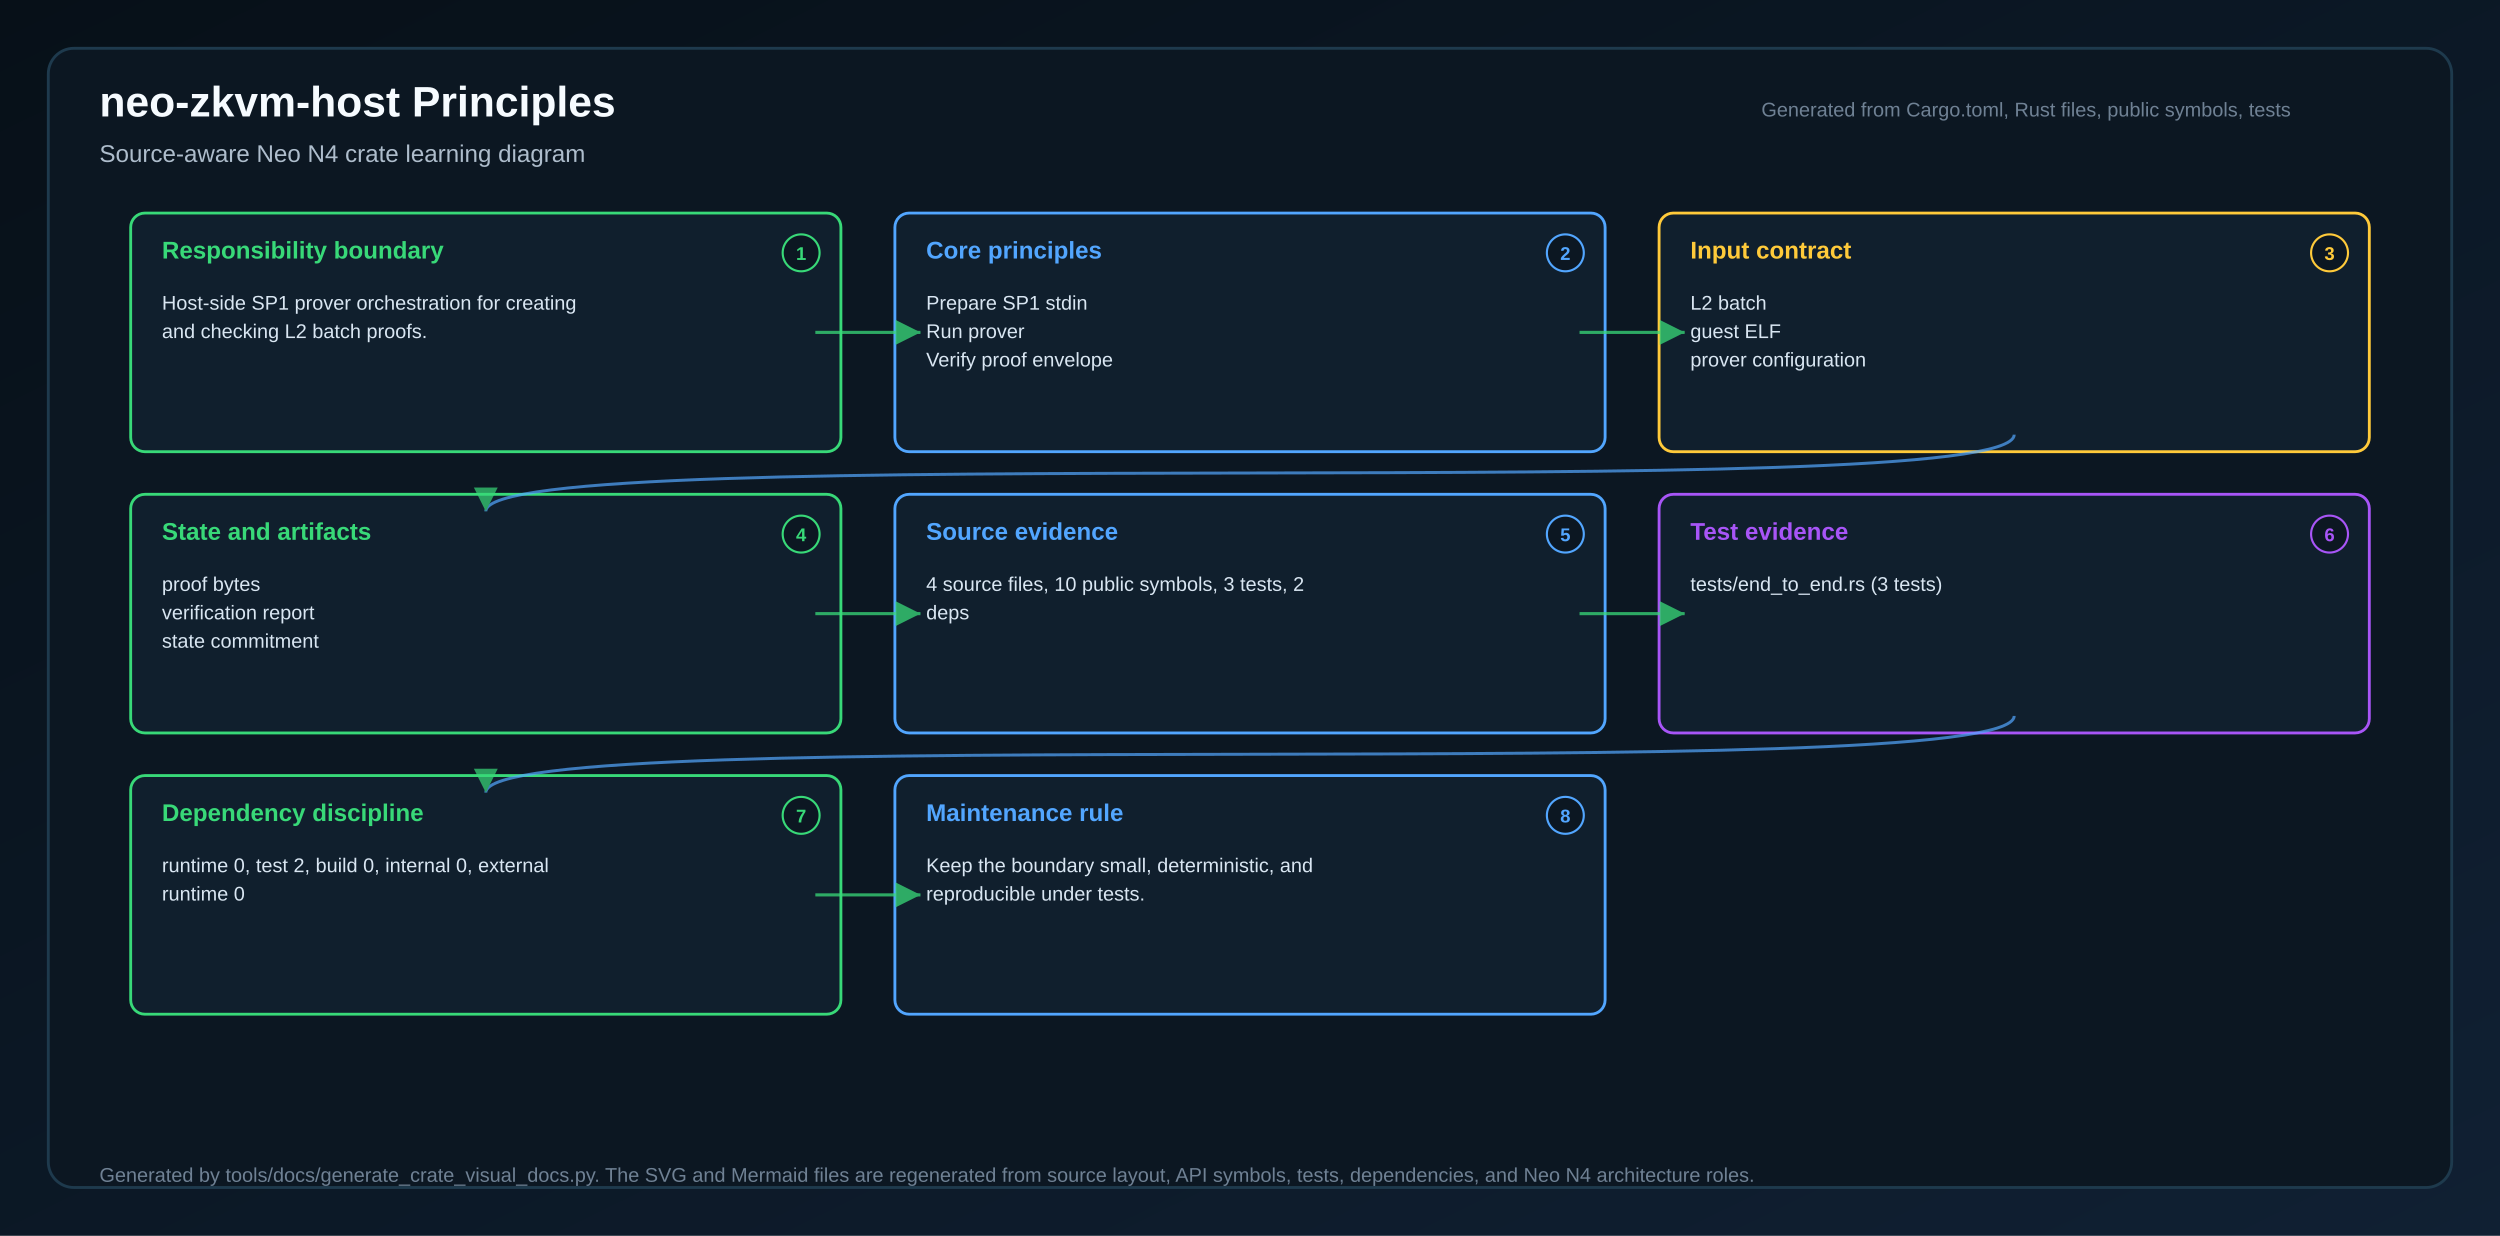
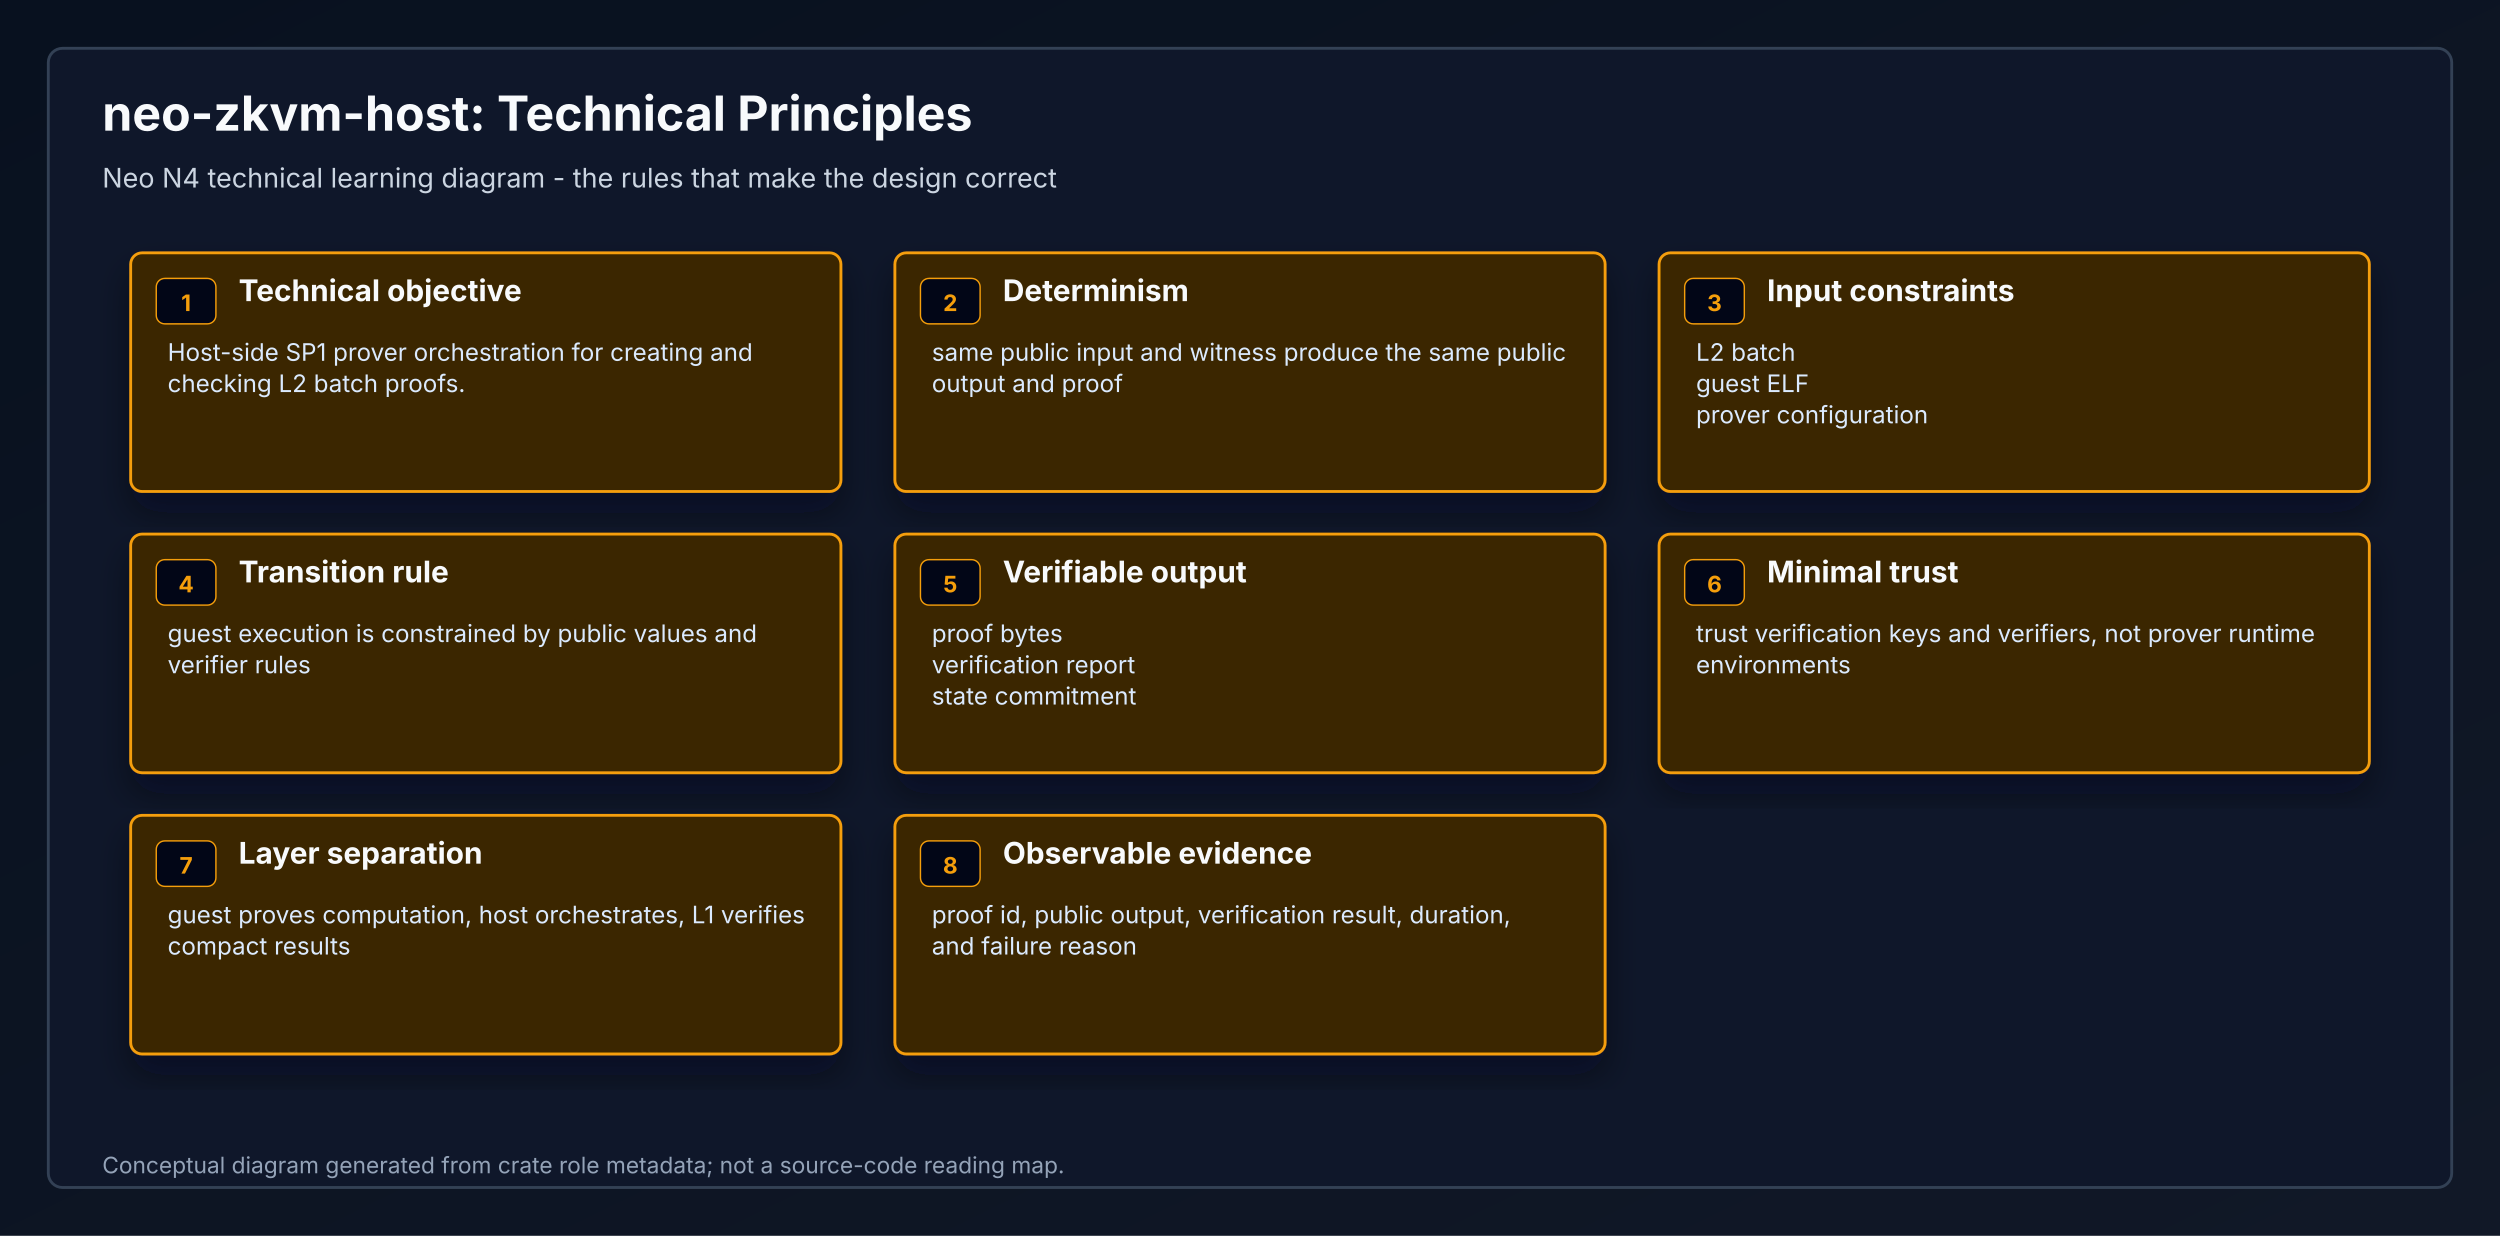
- <svg xmlns="http://www.w3.org/2000/svg" width="1760" height="870" viewBox="0 0 1760 870" role="img" aria-label="neo-zkvm-host Principles">
+ <svg xmlns="http://www.w3.org/2000/svg" width="1760" height="870" viewBox="0 0 1760 870" role="img" aria-label="neo-zkvm-host Technical Principles">
  <defs>
-     <linearGradient id="bg" x1="0" x2="1" y1="0" y2="1">
-       <stop offset="0" stop-color="#071018" />
-       <stop offset="1" stop-color="#102033" />
+     <linearGradient id="bg" x1="0" y1="0" x2="1" y2="1">
+       <stop offset="0%" stop-color="#08111f" />
+       <stop offset="100%" stop-color="#111827" />
    </linearGradient>
-     <marker id="arrow" markerWidth="12" markerHeight="12" refX="10" refY="6" orient="auto">
-       <path d="M2,2 L10,6 L2,10 Z" fill="#38d978" />
-     </marker>
+     <filter id="shadow" x="-15%" y="-15%" width="130%" height="130%">
+       <feDropShadow dx="0" dy="14" stdDeviation="12" flood-color="#020617" flood-opacity="0.42" />
+     </filter>
  </defs>
-   <rect x="0" y="0" width="1760" height="870" fill="url(#bg)" />
-   <rect x="34" y="34" width="1692" height="802" rx="18" fill="#0c1722" stroke="#1e3a4d" stroke-width="2" />
-   <text x="70" y="82" fill="#f6fbff" font-size="30" font-family="Segoe UI, Arial, sans-serif" font-weight="700">neo-zkvm-host Principles</text>
-   <text x="70" y="114" fill="#aebdcc" font-size="17" font-family="Segoe UI, Arial, sans-serif">Source-aware Neo N4 crate learning diagram</text>
-   <text x="1240" y="82" fill="#6f8194" font-size="14" font-family="Segoe UI, Arial, sans-serif">Generated from Cargo.toml, Rust files, public symbols, tests</text>
-   <rect x="92" y="150" width="500" height="168" rx="10" fill="#101f2d" stroke="#38d978" stroke-width="2" />
-   <circle cx="564" cy="178" r="13" fill="#0c1722" stroke="#38d978" stroke-width="1.5" />
-   <text x="564" y="183" text-anchor="middle" fill="#38d978" font-size="13" font-family="Segoe UI, Arial, sans-serif" font-weight="700">1</text>
-   <text x="114" y="182" fill="#38d978" font-size="17" font-family="Segoe UI, Arial, sans-serif" font-weight="700">Responsibility boundary</text>
-   <text x="114" y="218" fill="#d9e6f2" font-size="14" font-family="Segoe UI, Arial, sans-serif">Host-side SP1 prover orchestration for creating</text>
-   <text x="114" y="238" fill="#d9e6f2" font-size="14" font-family="Segoe UI, Arial, sans-serif">and checking L2 batch proofs.</text>
-   <rect x="630" y="150" width="500" height="168" rx="10" fill="#101f2d" stroke="#52a6ff" stroke-width="2" />
-   <circle cx="1102" cy="178" r="13" fill="#0c1722" stroke="#52a6ff" stroke-width="1.5" />
-   <text x="1102" y="183" text-anchor="middle" fill="#52a6ff" font-size="13" font-family="Segoe UI, Arial, sans-serif" font-weight="700">2</text>
-   <text x="652" y="182" fill="#52a6ff" font-size="17" font-family="Segoe UI, Arial, sans-serif" font-weight="700">Core principles</text>
-   <text x="652" y="218" fill="#d9e6f2" font-size="14" font-family="Segoe UI, Arial, sans-serif">Prepare SP1 stdin</text>
-   <text x="652" y="238" fill="#d9e6f2" font-size="14" font-family="Segoe UI, Arial, sans-serif">Run prover</text>
-   <text x="652" y="258" fill="#d9e6f2" font-size="14" font-family="Segoe UI, Arial, sans-serif">Verify proof envelope</text>
-   <rect x="1168" y="150" width="500" height="168" rx="10" fill="#101f2d" stroke="#ffca3a" stroke-width="2" />
-   <circle cx="1640" cy="178" r="13" fill="#0c1722" stroke="#ffca3a" stroke-width="1.5" />
-   <text x="1640" y="183" text-anchor="middle" fill="#ffca3a" font-size="13" font-family="Segoe UI, Arial, sans-serif" font-weight="700">3</text>
-   <text x="1190" y="182" fill="#ffca3a" font-size="17" font-family="Segoe UI, Arial, sans-serif" font-weight="700">Input contract</text>
-   <text x="1190" y="218" fill="#d9e6f2" font-size="14" font-family="Segoe UI, Arial, sans-serif">L2 batch</text>
-   <text x="1190" y="238" fill="#d9e6f2" font-size="14" font-family="Segoe UI, Arial, sans-serif">guest ELF</text>
-   <text x="1190" y="258" fill="#d9e6f2" font-size="14" font-family="Segoe UI, Arial, sans-serif">prover configuration</text>
-   <rect x="92" y="348" width="500" height="168" rx="10" fill="#101f2d" stroke="#38d978" stroke-width="2" />
-   <circle cx="564" cy="376" r="13" fill="#0c1722" stroke="#38d978" stroke-width="1.5" />
-   <text x="564" y="381" text-anchor="middle" fill="#38d978" font-size="13" font-family="Segoe UI, Arial, sans-serif" font-weight="700">4</text>
-   <text x="114" y="380" fill="#38d978" font-size="17" font-family="Segoe UI, Arial, sans-serif" font-weight="700">State and artifacts</text>
-   <text x="114" y="416" fill="#d9e6f2" font-size="14" font-family="Segoe UI, Arial, sans-serif">proof bytes</text>
-   <text x="114" y="436" fill="#d9e6f2" font-size="14" font-family="Segoe UI, Arial, sans-serif">verification report</text>
-   <text x="114" y="456" fill="#d9e6f2" font-size="14" font-family="Segoe UI, Arial, sans-serif">state commitment</text>
-   <rect x="630" y="348" width="500" height="168" rx="10" fill="#101f2d" stroke="#52a6ff" stroke-width="2" />
-   <circle cx="1102" cy="376" r="13" fill="#0c1722" stroke="#52a6ff" stroke-width="1.5" />
-   <text x="1102" y="381" text-anchor="middle" fill="#52a6ff" font-size="13" font-family="Segoe UI, Arial, sans-serif" font-weight="700">5</text>
-   <text x="652" y="380" fill="#52a6ff" font-size="17" font-family="Segoe UI, Arial, sans-serif" font-weight="700">Source evidence</text>
-   <text x="652" y="416" fill="#d9e6f2" font-size="14" font-family="Segoe UI, Arial, sans-serif">4 source files, 10 public symbols, 3 tests, 2</text>
-   <text x="652" y="436" fill="#d9e6f2" font-size="14" font-family="Segoe UI, Arial, sans-serif">deps</text>
-   <rect x="1168" y="348" width="500" height="168" rx="10" fill="#101f2d" stroke="#a855f7" stroke-width="2" />
-   <circle cx="1640" cy="376" r="13" fill="#0c1722" stroke="#a855f7" stroke-width="1.5" />
-   <text x="1640" y="381" text-anchor="middle" fill="#a855f7" font-size="13" font-family="Segoe UI, Arial, sans-serif" font-weight="700">6</text>
-   <text x="1190" y="380" fill="#a855f7" font-size="17" font-family="Segoe UI, Arial, sans-serif" font-weight="700">Test evidence</text>
-   <text x="1190" y="416" fill="#d9e6f2" font-size="14" font-family="Segoe UI, Arial, sans-serif">tests/end_to_end.rs (3 tests)</text>
-   <rect x="92" y="546" width="500" height="168" rx="10" fill="#101f2d" stroke="#38d978" stroke-width="2" />
-   <circle cx="564" cy="574" r="13" fill="#0c1722" stroke="#38d978" stroke-width="1.5" />
-   <text x="564" y="579" text-anchor="middle" fill="#38d978" font-size="13" font-family="Segoe UI, Arial, sans-serif" font-weight="700">7</text>
-   <text x="114" y="578" fill="#38d978" font-size="17" font-family="Segoe UI, Arial, sans-serif" font-weight="700">Dependency discipline</text>
-   <text x="114" y="614" fill="#d9e6f2" font-size="14" font-family="Segoe UI, Arial, sans-serif">runtime 0, test 2, build 0, internal 0, external</text>
-   <text x="114" y="634" fill="#d9e6f2" font-size="14" font-family="Segoe UI, Arial, sans-serif">runtime 0</text>
-   <rect x="630" y="546" width="500" height="168" rx="10" fill="#101f2d" stroke="#52a6ff" stroke-width="2" />
-   <circle cx="1102" cy="574" r="13" fill="#0c1722" stroke="#52a6ff" stroke-width="1.5" />
-   <text x="1102" y="579" text-anchor="middle" fill="#52a6ff" font-size="13" font-family="Segoe UI, Arial, sans-serif" font-weight="700">8</text>
-   <text x="652" y="578" fill="#52a6ff" font-size="17" font-family="Segoe UI, Arial, sans-serif" font-weight="700">Maintenance rule</text>
-   <text x="652" y="614" fill="#d9e6f2" font-size="14" font-family="Segoe UI, Arial, sans-serif">Keep the boundary small, deterministic, and</text>
-   <text x="652" y="634" fill="#d9e6f2" font-size="14" font-family="Segoe UI, Arial, sans-serif">reproducible under tests.</text>
-   <line x1="574" y1="234" x2="648" y2="234" stroke="#38d978" stroke-width="2.2" marker-end="url(#arrow)" opacity="0.75" />
-   <line x1="1112" y1="234" x2="1186" y2="234" stroke="#38d978" stroke-width="2.2" marker-end="url(#arrow)" opacity="0.75" />
-   <line x1="574" y1="432" x2="648" y2="432" stroke="#38d978" stroke-width="2.2" marker-end="url(#arrow)" opacity="0.75" />
-   <line x1="1112" y1="432" x2="1186" y2="432" stroke="#38d978" stroke-width="2.2" marker-end="url(#arrow)" opacity="0.75" />
-   <line x1="574" y1="630" x2="648" y2="630" stroke="#38d978" stroke-width="2.2" marker-end="url(#arrow)" opacity="0.75" />
-   <path d="M1418 306 C1418 358, 342 308, 342 360" stroke="#52a6ff" stroke-width="2.1" fill="none" marker-end="url(#arrow)" opacity="0.7" />
-   <path d="M1418 504 C1418 556, 342 506, 342 558" stroke="#52a6ff" stroke-width="2.1" fill="none" marker-end="url(#arrow)" opacity="0.7" />
-   <text x="70" y="832" fill="#6f8194" font-size="14" font-family="Segoe UI, Arial, sans-serif">Generated by tools/docs/generate_crate_visual_docs.py. The SVG and Mermaid files are regenerated from source layout, API symbols, tests, dependencies, and Neo N4 architecture roles.</text>
+   <rect width="1760" height="100%" fill="url(#bg)" />
+   <rect x="34" y="34" width="1692" height="802" rx="10" fill="#0f172a" stroke="#334155" stroke-width="2" />
+   <text x="72" y="92" fill="#f8fafc" font-family="Inter,Segoe UI,Arial,sans-serif" font-size="34" font-weight="700">neo-zkvm-host: Technical Principles</text>
+   <text x="72" y="132" fill="#cbd5e1" font-family="Inter,Segoe UI,Arial,sans-serif" font-size="19">Neo N4 technical learning diagram - the rules that make the design correct</text>
+   <rect x="92" y="178" width="500" height="168" rx="8" fill="#3a2500" stroke="#f59e0b" stroke-width="2" filter="url(#shadow)" />
+   <rect x="110" y="196" width="42" height="32" rx="6" fill="#020617" stroke="#f59e0b" stroke-width="1" />
+   <text x="131" y="219" text-anchor="middle" fill="#f59e0b" font-family="Inter,Segoe UI,Arial,sans-serif" font-size="16" font-weight="700">1</text>
+   <text x="168" y="212" fill="#f8fafc" font-family="Inter,Segoe UI,Arial,sans-serif" font-size="21" font-weight="700">Technical objective</text>
+   <text x="118" y="254" fill="#dbeafe" font-family="Inter,Segoe UI,Arial,sans-serif" font-size="17">Host-side SP1 prover orchestration for creating and</text>
+   <text x="118" y="276" fill="#dbeafe" font-family="Inter,Segoe UI,Arial,sans-serif" font-size="17">checking L2 batch proofs.</text>
+   <rect x="630" y="178" width="500" height="168" rx="8" fill="#3a2500" stroke="#f59e0b" stroke-width="2" filter="url(#shadow)" />
+   <rect x="648" y="196" width="42" height="32" rx="6" fill="#020617" stroke="#f59e0b" stroke-width="1" />
+   <text x="669" y="219" text-anchor="middle" fill="#f59e0b" font-family="Inter,Segoe UI,Arial,sans-serif" font-size="16" font-weight="700">2</text>
+   <text x="706" y="212" fill="#f8fafc" font-family="Inter,Segoe UI,Arial,sans-serif" font-size="21" font-weight="700">Determinism</text>
+   <text x="656" y="254" fill="#dbeafe" font-family="Inter,Segoe UI,Arial,sans-serif" font-size="17">same public input and witness produce the same public</text>
+   <text x="656" y="276" fill="#dbeafe" font-family="Inter,Segoe UI,Arial,sans-serif" font-size="17">output and proof</text>
+   <rect x="1168" y="178" width="500" height="168" rx="8" fill="#3a2500" stroke="#f59e0b" stroke-width="2" filter="url(#shadow)" />
+   <rect x="1186" y="196" width="42" height="32" rx="6" fill="#020617" stroke="#f59e0b" stroke-width="1" />
+   <text x="1207" y="219" text-anchor="middle" fill="#f59e0b" font-family="Inter,Segoe UI,Arial,sans-serif" font-size="16" font-weight="700">3</text>
+   <text x="1244" y="212" fill="#f8fafc" font-family="Inter,Segoe UI,Arial,sans-serif" font-size="21" font-weight="700">Input constraints</text>
+   <text x="1194" y="254" fill="#dbeafe" font-family="Inter,Segoe UI,Arial,sans-serif" font-size="17">L2 batch</text>
+   <text x="1194" y="276" fill="#dbeafe" font-family="Inter,Segoe UI,Arial,sans-serif" font-size="17">guest ELF</text>
+   <text x="1194" y="298" fill="#dbeafe" font-family="Inter,Segoe UI,Arial,sans-serif" font-size="17">prover configuration</text>
+   <rect x="92" y="376" width="500" height="168" rx="8" fill="#3a2500" stroke="#f59e0b" stroke-width="2" filter="url(#shadow)" />
+   <rect x="110" y="394" width="42" height="32" rx="6" fill="#020617" stroke="#f59e0b" stroke-width="1" />
+   <text x="131" y="417" text-anchor="middle" fill="#f59e0b" font-family="Inter,Segoe UI,Arial,sans-serif" font-size="16" font-weight="700">4</text>
+   <text x="168" y="410" fill="#f8fafc" font-family="Inter,Segoe UI,Arial,sans-serif" font-size="21" font-weight="700">Transition rule</text>
+   <text x="118" y="452" fill="#dbeafe" font-family="Inter,Segoe UI,Arial,sans-serif" font-size="17">guest execution is constrained by public values and</text>
+   <text x="118" y="474" fill="#dbeafe" font-family="Inter,Segoe UI,Arial,sans-serif" font-size="17">verifier rules</text>
+   <rect x="630" y="376" width="500" height="168" rx="8" fill="#3a2500" stroke="#f59e0b" stroke-width="2" filter="url(#shadow)" />
+   <rect x="648" y="394" width="42" height="32" rx="6" fill="#020617" stroke="#f59e0b" stroke-width="1" />
+   <text x="669" y="417" text-anchor="middle" fill="#f59e0b" font-family="Inter,Segoe UI,Arial,sans-serif" font-size="16" font-weight="700">5</text>
+   <text x="706" y="410" fill="#f8fafc" font-family="Inter,Segoe UI,Arial,sans-serif" font-size="21" font-weight="700">Verifiable output</text>
+   <text x="656" y="452" fill="#dbeafe" font-family="Inter,Segoe UI,Arial,sans-serif" font-size="17">proof bytes</text>
+   <text x="656" y="474" fill="#dbeafe" font-family="Inter,Segoe UI,Arial,sans-serif" font-size="17">verification report</text>
+   <text x="656" y="496" fill="#dbeafe" font-family="Inter,Segoe UI,Arial,sans-serif" font-size="17">state commitment</text>
+   <rect x="1168" y="376" width="500" height="168" rx="8" fill="#3a2500" stroke="#f59e0b" stroke-width="2" filter="url(#shadow)" />
+   <rect x="1186" y="394" width="42" height="32" rx="6" fill="#020617" stroke="#f59e0b" stroke-width="1" />
+   <text x="1207" y="417" text-anchor="middle" fill="#f59e0b" font-family="Inter,Segoe UI,Arial,sans-serif" font-size="16" font-weight="700">6</text>
+   <text x="1244" y="410" fill="#f8fafc" font-family="Inter,Segoe UI,Arial,sans-serif" font-size="21" font-weight="700">Minimal trust</text>
+   <text x="1194" y="452" fill="#dbeafe" font-family="Inter,Segoe UI,Arial,sans-serif" font-size="17">trust verification keys and verifiers, not prover runtime</text>
+   <text x="1194" y="474" fill="#dbeafe" font-family="Inter,Segoe UI,Arial,sans-serif" font-size="17">environments</text>
+   <rect x="92" y="574" width="500" height="168" rx="8" fill="#3a2500" stroke="#f59e0b" stroke-width="2" filter="url(#shadow)" />
+   <rect x="110" y="592" width="42" height="32" rx="6" fill="#020617" stroke="#f59e0b" stroke-width="1" />
+   <text x="131" y="615" text-anchor="middle" fill="#f59e0b" font-family="Inter,Segoe UI,Arial,sans-serif" font-size="16" font-weight="700">7</text>
+   <text x="168" y="608" fill="#f8fafc" font-family="Inter,Segoe UI,Arial,sans-serif" font-size="21" font-weight="700">Layer separation</text>
+   <text x="118" y="650" fill="#dbeafe" font-family="Inter,Segoe UI,Arial,sans-serif" font-size="17">guest proves computation, host orchestrates, L1 verifies</text>
+   <text x="118" y="672" fill="#dbeafe" font-family="Inter,Segoe UI,Arial,sans-serif" font-size="17">compact results</text>
+   <rect x="630" y="574" width="500" height="168" rx="8" fill="#3a2500" stroke="#f59e0b" stroke-width="2" filter="url(#shadow)" />
+   <rect x="648" y="592" width="42" height="32" rx="6" fill="#020617" stroke="#f59e0b" stroke-width="1" />
+   <text x="669" y="615" text-anchor="middle" fill="#f59e0b" font-family="Inter,Segoe UI,Arial,sans-serif" font-size="16" font-weight="700">8</text>
+   <text x="706" y="608" fill="#f8fafc" font-family="Inter,Segoe UI,Arial,sans-serif" font-size="21" font-weight="700">Observable evidence</text>
+   <text x="656" y="650" fill="#dbeafe" font-family="Inter,Segoe UI,Arial,sans-serif" font-size="17">proof id, public output, verification result, duration,</text>
+   <text x="656" y="672" fill="#dbeafe" font-family="Inter,Segoe UI,Arial,sans-serif" font-size="17">and failure reason</text>
+   <text x="72" y="826" fill="#94a3b8" font-family="Inter,Segoe UI,Arial,sans-serif" font-size="16">Conceptual diagram generated from crate role metadata; not a source-code reading map.</text>
</svg>
